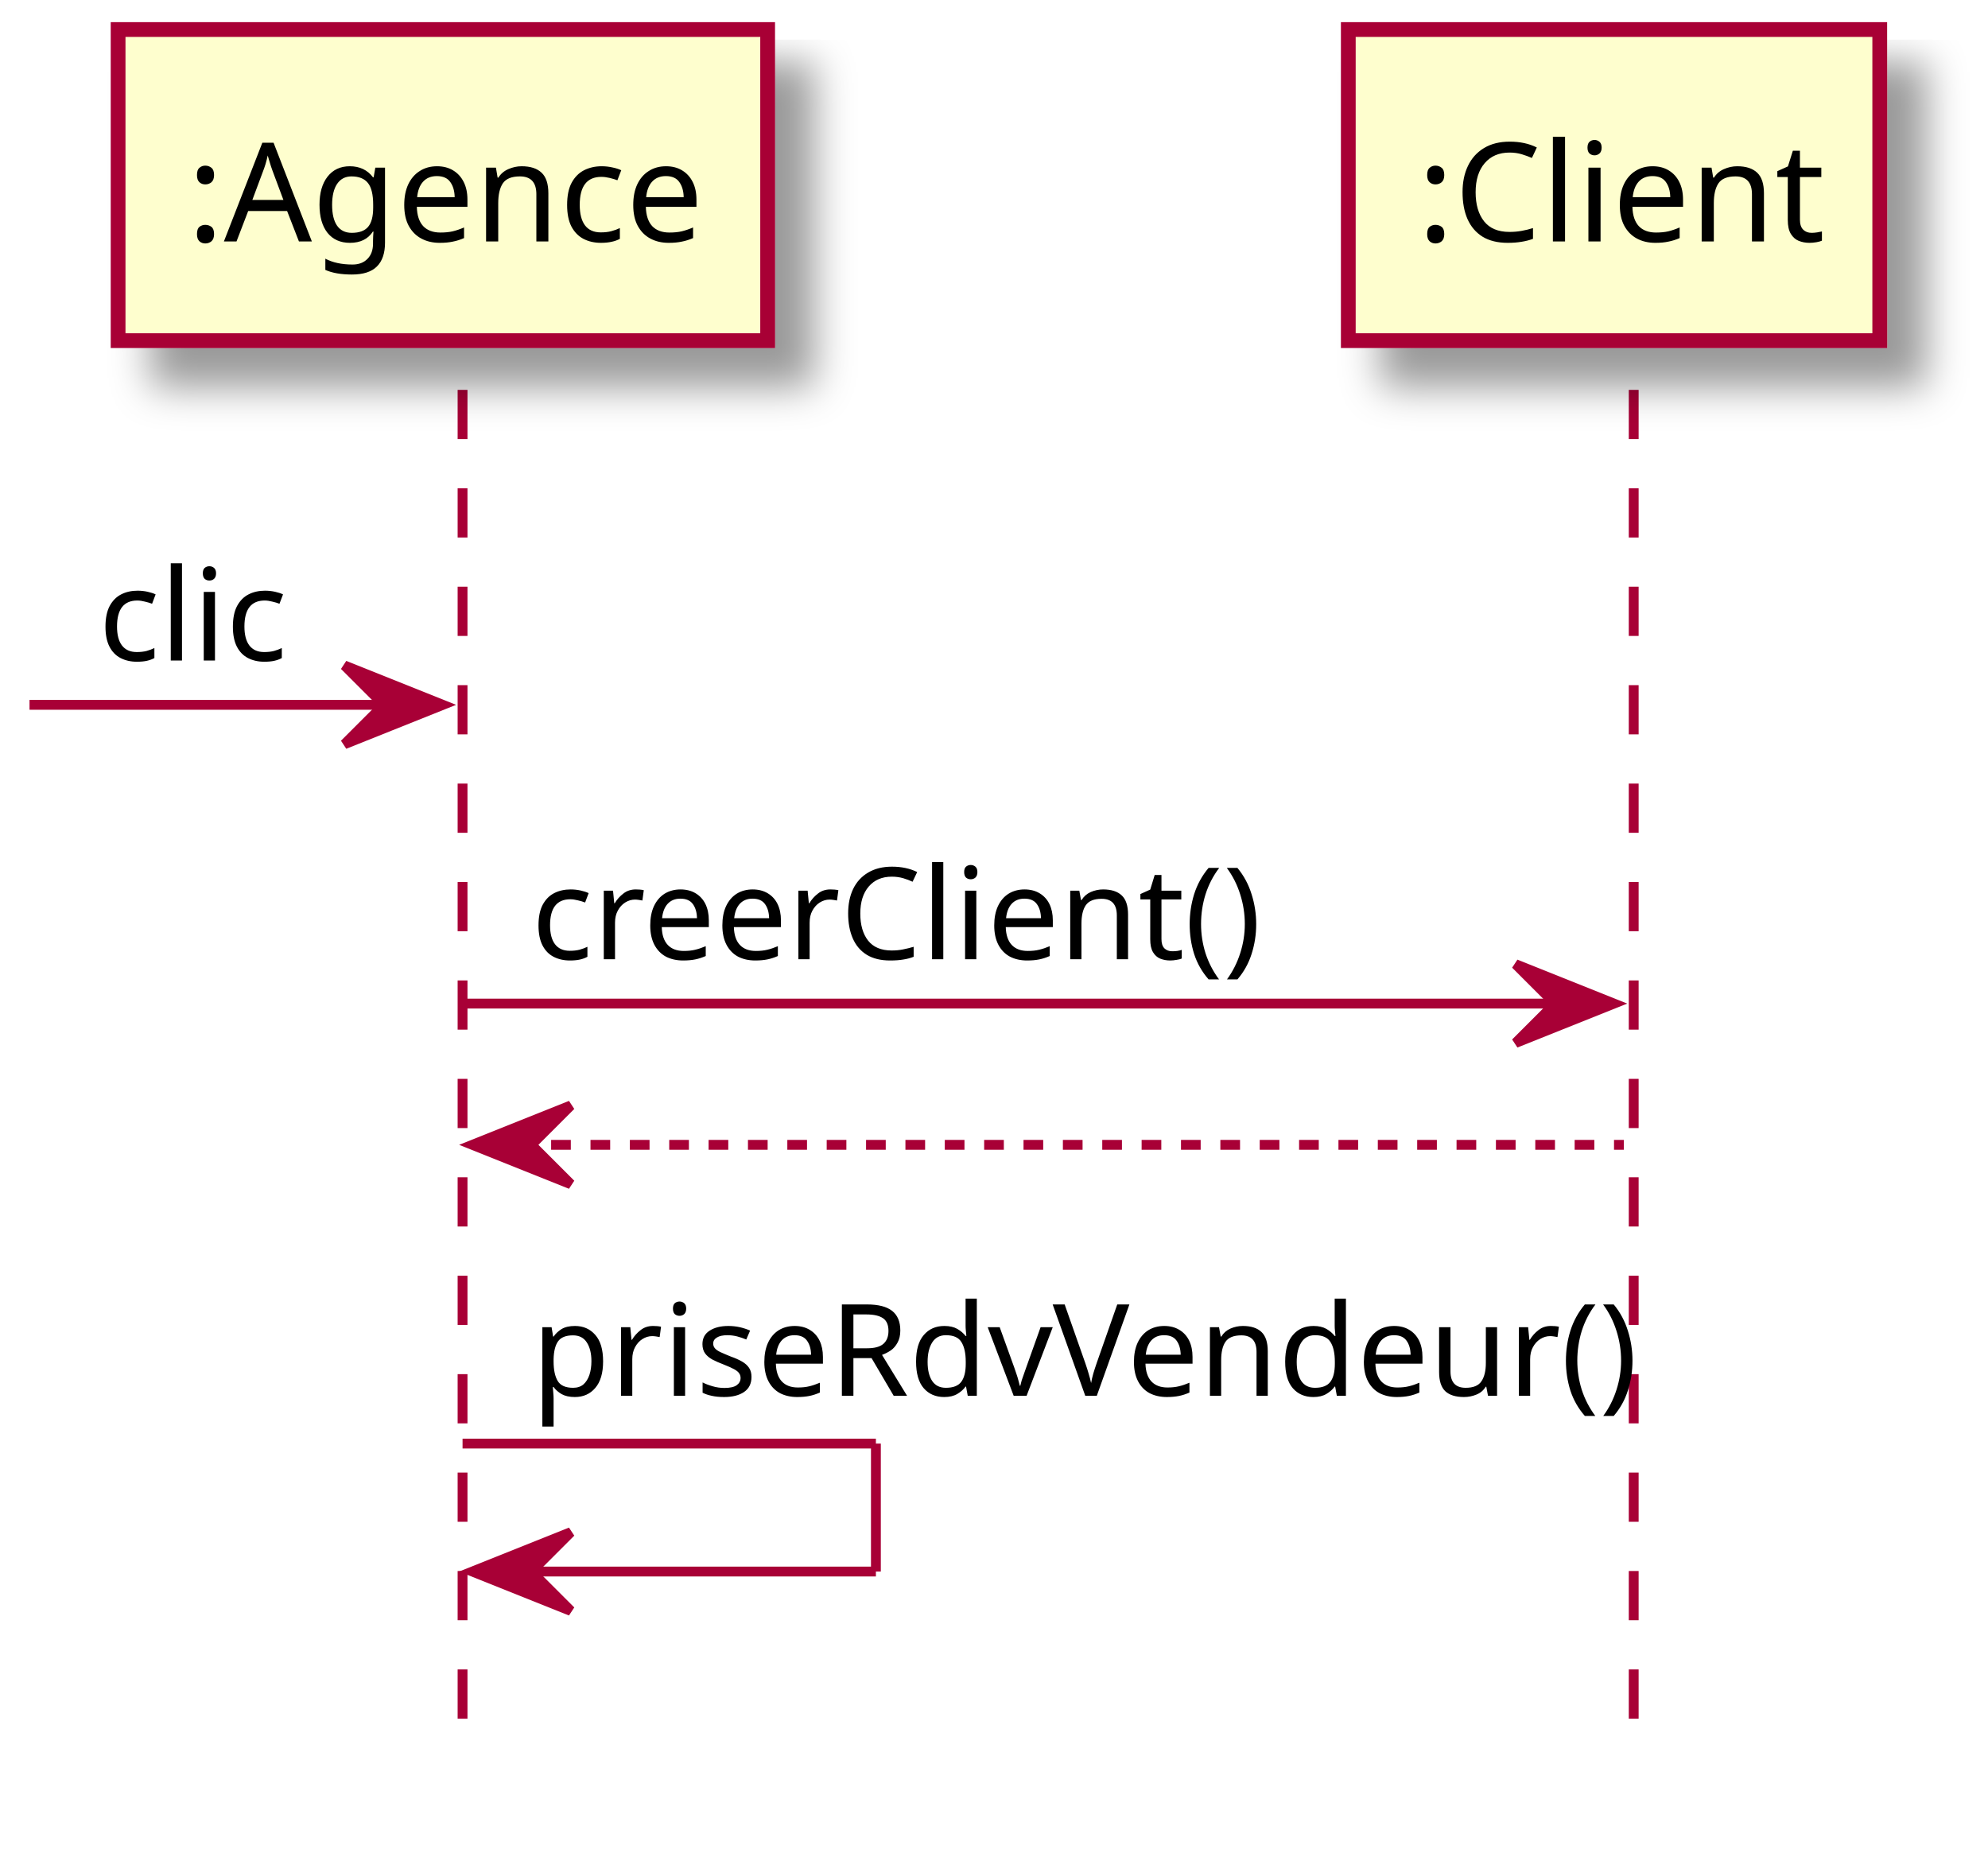
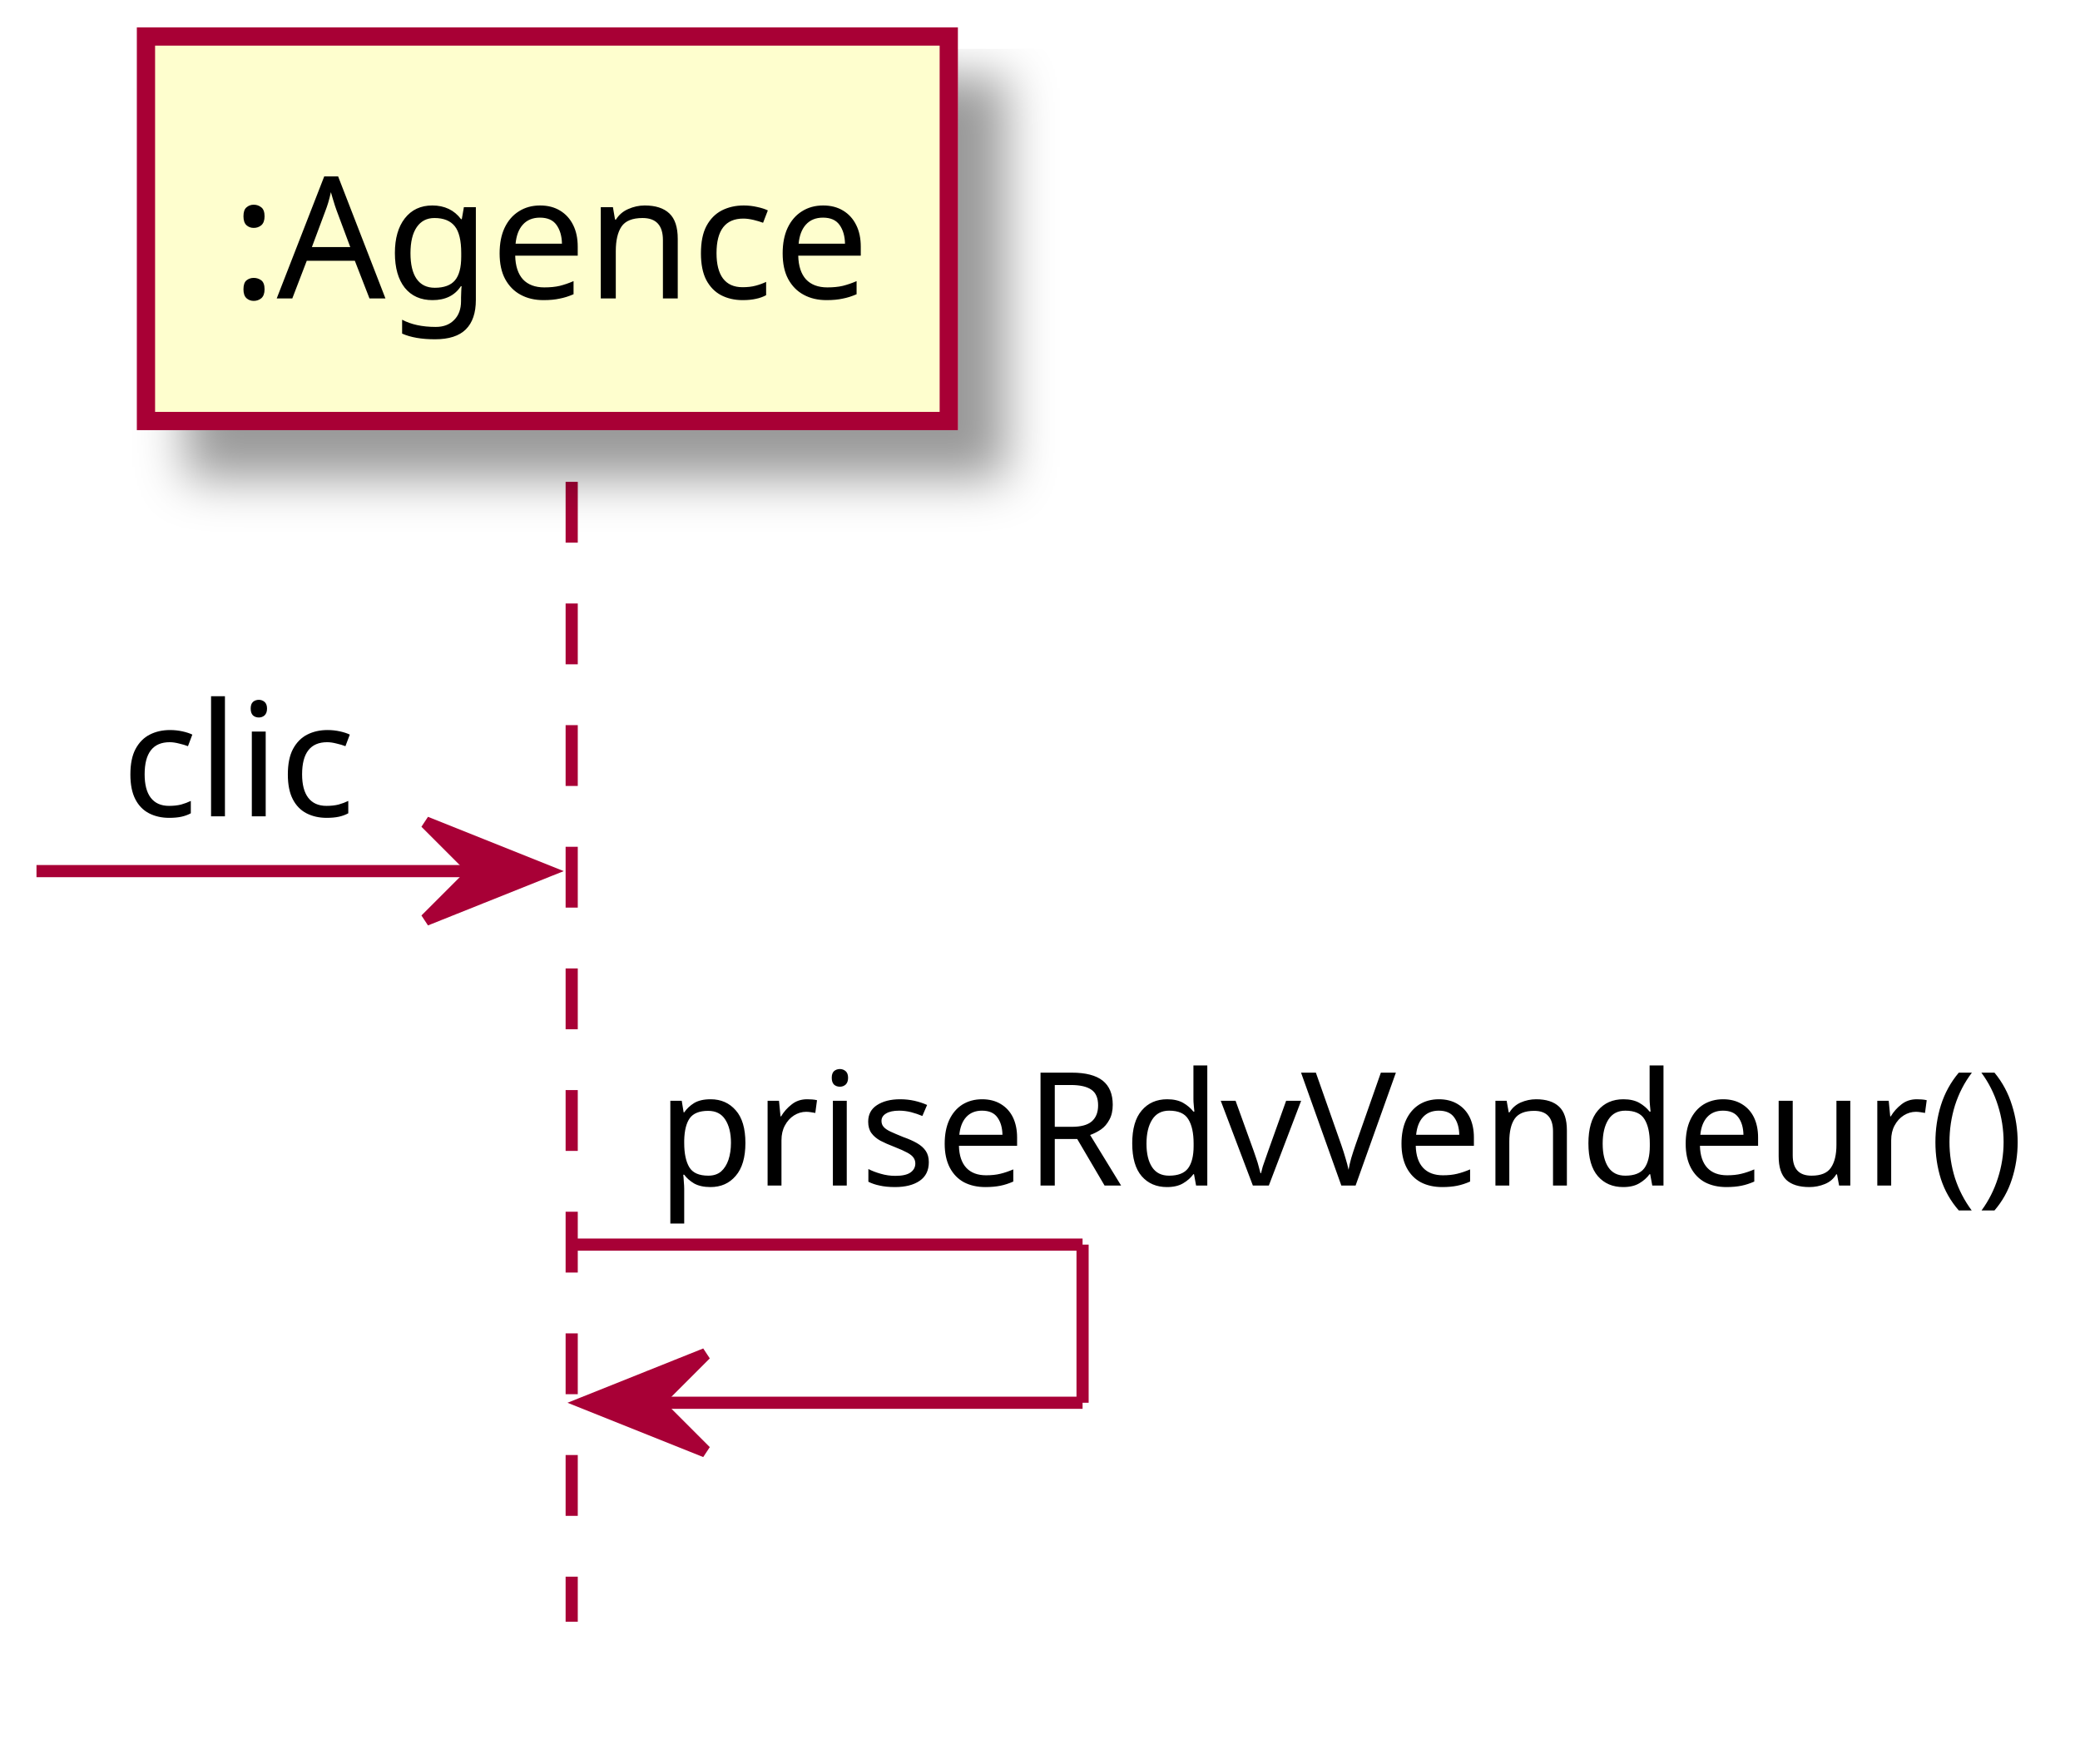
- <svg xmlns="http://www.w3.org/2000/svg" contentScriptType="application/ecmascript" contentStyleType="text/css" height="189px" preserveAspectRatio="none" style="width:202px;height:189px;" version="1.1" viewBox="0 0 202 189" width="202px" zoomAndPan="magnify">
+ <svg xmlns="http://www.w3.org/2000/svg" contentScriptType="application/ecmascript" contentStyleType="text/css" height="145px" preserveAspectRatio="none" style="width:171px;height:145px;" version="1.1" viewBox="0 0 171 145" width="171px" zoomAndPan="magnify">
  <defs>
-     <filter height="300%" id="f1ke6snafggjdk" width="300%" x="-1" y="-1">
+     <filter height="300%" id="f1wfqfdfc4bhuk" width="300%" x="-1" y="-1">
      <feGaussianBlur result="blurOut" stdDeviation="2.0" />
      <feColorMatrix in="blurOut" result="blurOut2" type="matrix" values="0 0 0 0 0 0 0 0 0 0 0 0 0 0 0 0 0 0 .4 0" />
      <feOffset dx="4.0" dy="4.0" in="blurOut2" result="blurOut3" />
      <feBlend in="SourceGraphic" in2="blurOut3" mode="normal" />
    </filter>
  </defs>
  <g>
-     <line style="stroke: #A80036; stroke-width: 1.0; stroke-dasharray: 5.0,5.0;" x1="47" x2="47" y1="39.609" y2="177.664" />
-     <line style="stroke: #A80036; stroke-width: 1.0; stroke-dasharray: 5.0,5.0;" x1="166" x2="166" y1="39.609" y2="177.664" />
-     <rect fill="#FEFECE" filter="url(#f1ke6snafggjdk)" height="31.609" style="stroke: #A80036; stroke-width: 1.5;" width="66" x="12" y="3" />
+     <line style="stroke: #A80036; stroke-width: 1.0; stroke-dasharray: 5.0,5.0;" x1="47" x2="47" y1="39.609" y2="133.312" />
+     <rect fill="#FEFECE" filter="url(#f1wfqfdfc4bhuk)" height="31.609" style="stroke: #A80036; stroke-width: 1.5;" width="66" x="12" y="3" />
    <text fill="#000000" font-family="sans-serif" font-size="14" lengthAdjust="spacingAndGlyphs" textLength="52" x="19" y="24.533">:Agence</text>
-     <rect fill="#FEFECE" filter="url(#f1ke6snafggjdk)" height="31.609" style="stroke: #A80036; stroke-width: 1.5;" width="54" x="137" y="3" />
-     <text fill="#000000" font-family="sans-serif" font-size="14" lengthAdjust="spacingAndGlyphs" textLength="40" x="144" y="24.533">:Client</text>
    <polygon fill="#A80036" points="35,67.609,45,71.609,35,75.609,39,71.609" style="stroke: #A80036; stroke-width: 1.0;" />
    <line style="stroke: #A80036; stroke-width: 1.0;" x1="3" x2="41" y1="71.609" y2="71.609" />
    <text fill="#000000" font-family="sans-serif" font-size="13" lengthAdjust="spacingAndGlyphs" textLength="20" x="10" y="67.105">clic</text>
-     <polygon fill="#A80036" points="154,97.961,164,101.961,154,105.961,158,101.961" style="stroke: #A80036; stroke-width: 1.0;" />
-     <line style="stroke: #A80036; stroke-width: 1.0;" x1="47" x2="160" y1="101.961" y2="101.961" />
-     <text fill="#000000" font-family="sans-serif" font-size="13" lengthAdjust="spacingAndGlyphs" textLength="70" x="54" y="97.456">creerClient()</text>
-     <polygon fill="#A80036" points="58,112.312,48,116.312,58,120.312,54,116.312" style="stroke: #A80036; stroke-width: 1.0;" />
-     <line style="stroke: #A80036; stroke-width: 1.0; stroke-dasharray: 2.0,2.0;" x1="52" x2="165" y1="116.312" y2="116.312" />
-     <line style="stroke: #A80036; stroke-width: 1.0;" x1="47" x2="89" y1="146.664" y2="146.664" />
-     <line style="stroke: #A80036; stroke-width: 1.0;" x1="89" x2="89" y1="146.664" y2="159.664" />
-     <line style="stroke: #A80036; stroke-width: 1.0;" x1="48" x2="89" y1="159.664" y2="159.664" />
-     <polygon fill="#A80036" points="58,155.664,48,159.664,58,163.664,54,159.664" style="stroke: #A80036; stroke-width: 1.0;" />
-     <text fill="#000000" font-family="sans-serif" font-size="13" lengthAdjust="spacingAndGlyphs" textLength="105" x="54" y="141.808">priseRdvVendeur()</text>
+     <line style="stroke: #A80036; stroke-width: 1.0;" x1="47" x2="89" y1="102.312" y2="102.312" />
+     <line style="stroke: #A80036; stroke-width: 1.0;" x1="89" x2="89" y1="102.312" y2="115.312" />
+     <line style="stroke: #A80036; stroke-width: 1.0;" x1="48" x2="89" y1="115.312" y2="115.312" />
+     <polygon fill="#A80036" points="58,111.312,48,115.312,58,119.312,54,115.312" style="stroke: #A80036; stroke-width: 1.0;" />
+     <text fill="#000000" font-family="sans-serif" font-size="13" lengthAdjust="spacingAndGlyphs" textLength="105" x="54" y="97.456">priseRdvVendeur()</text>
  </g>
</svg>
